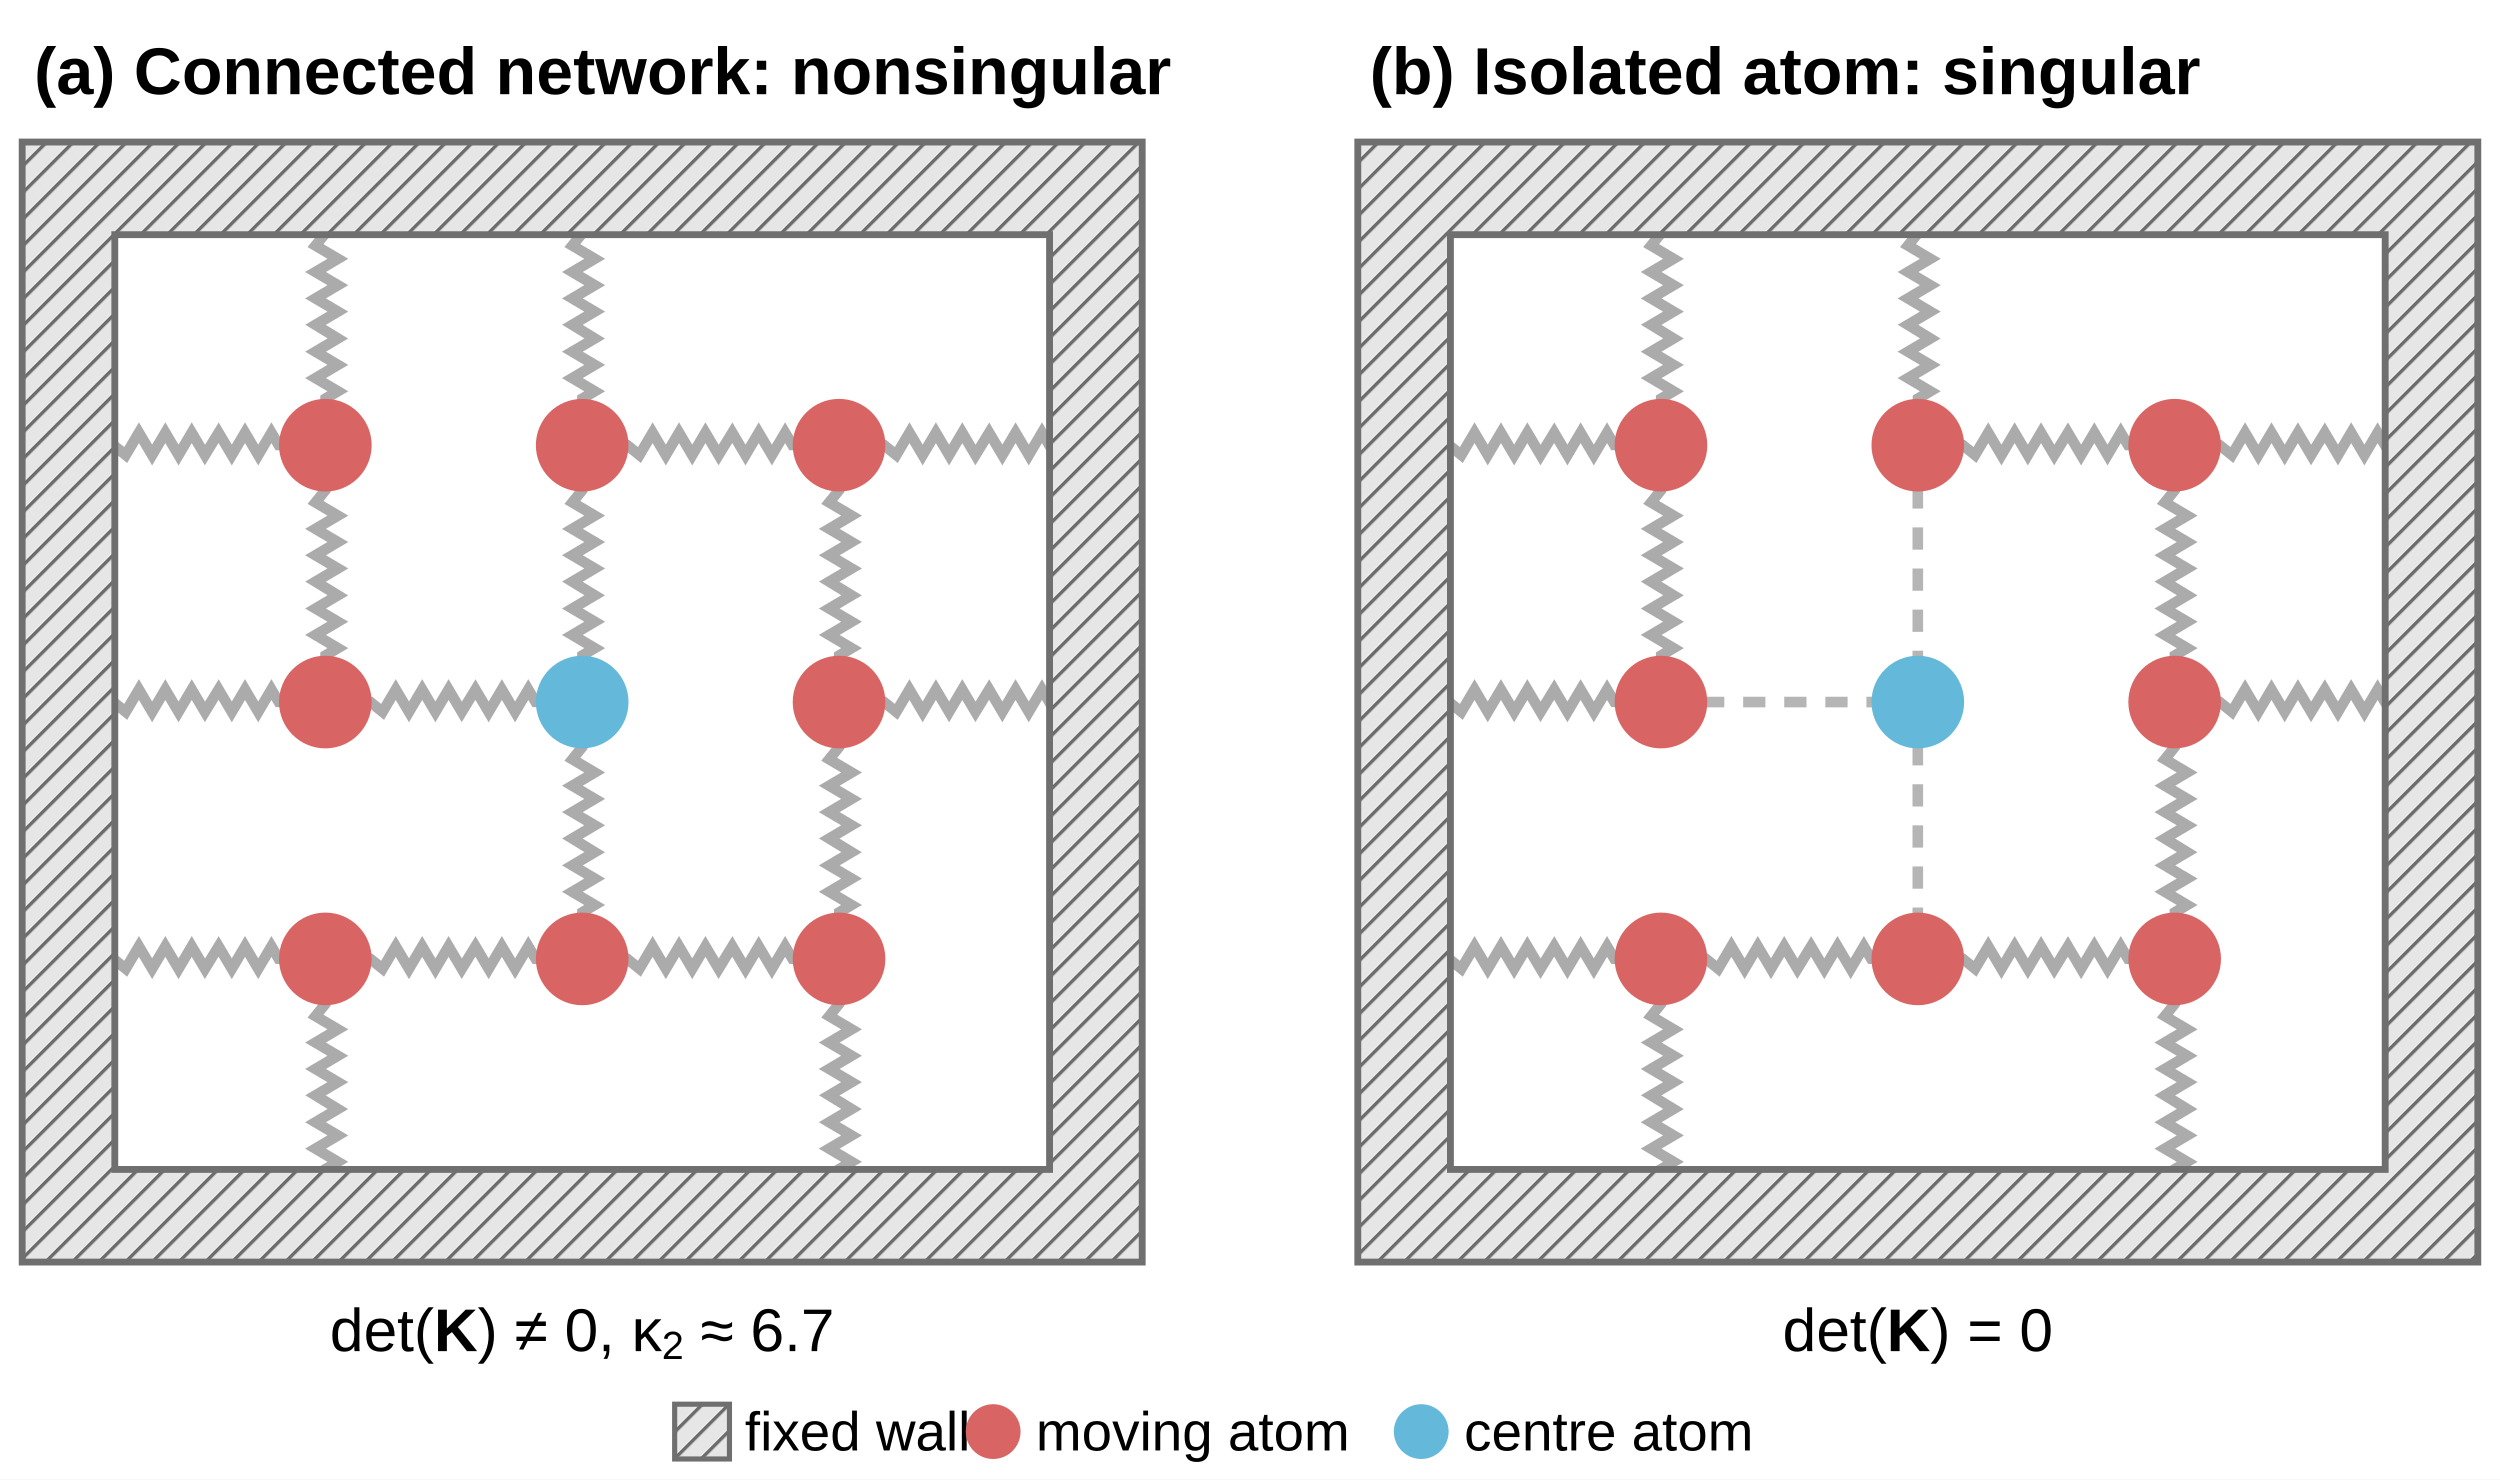
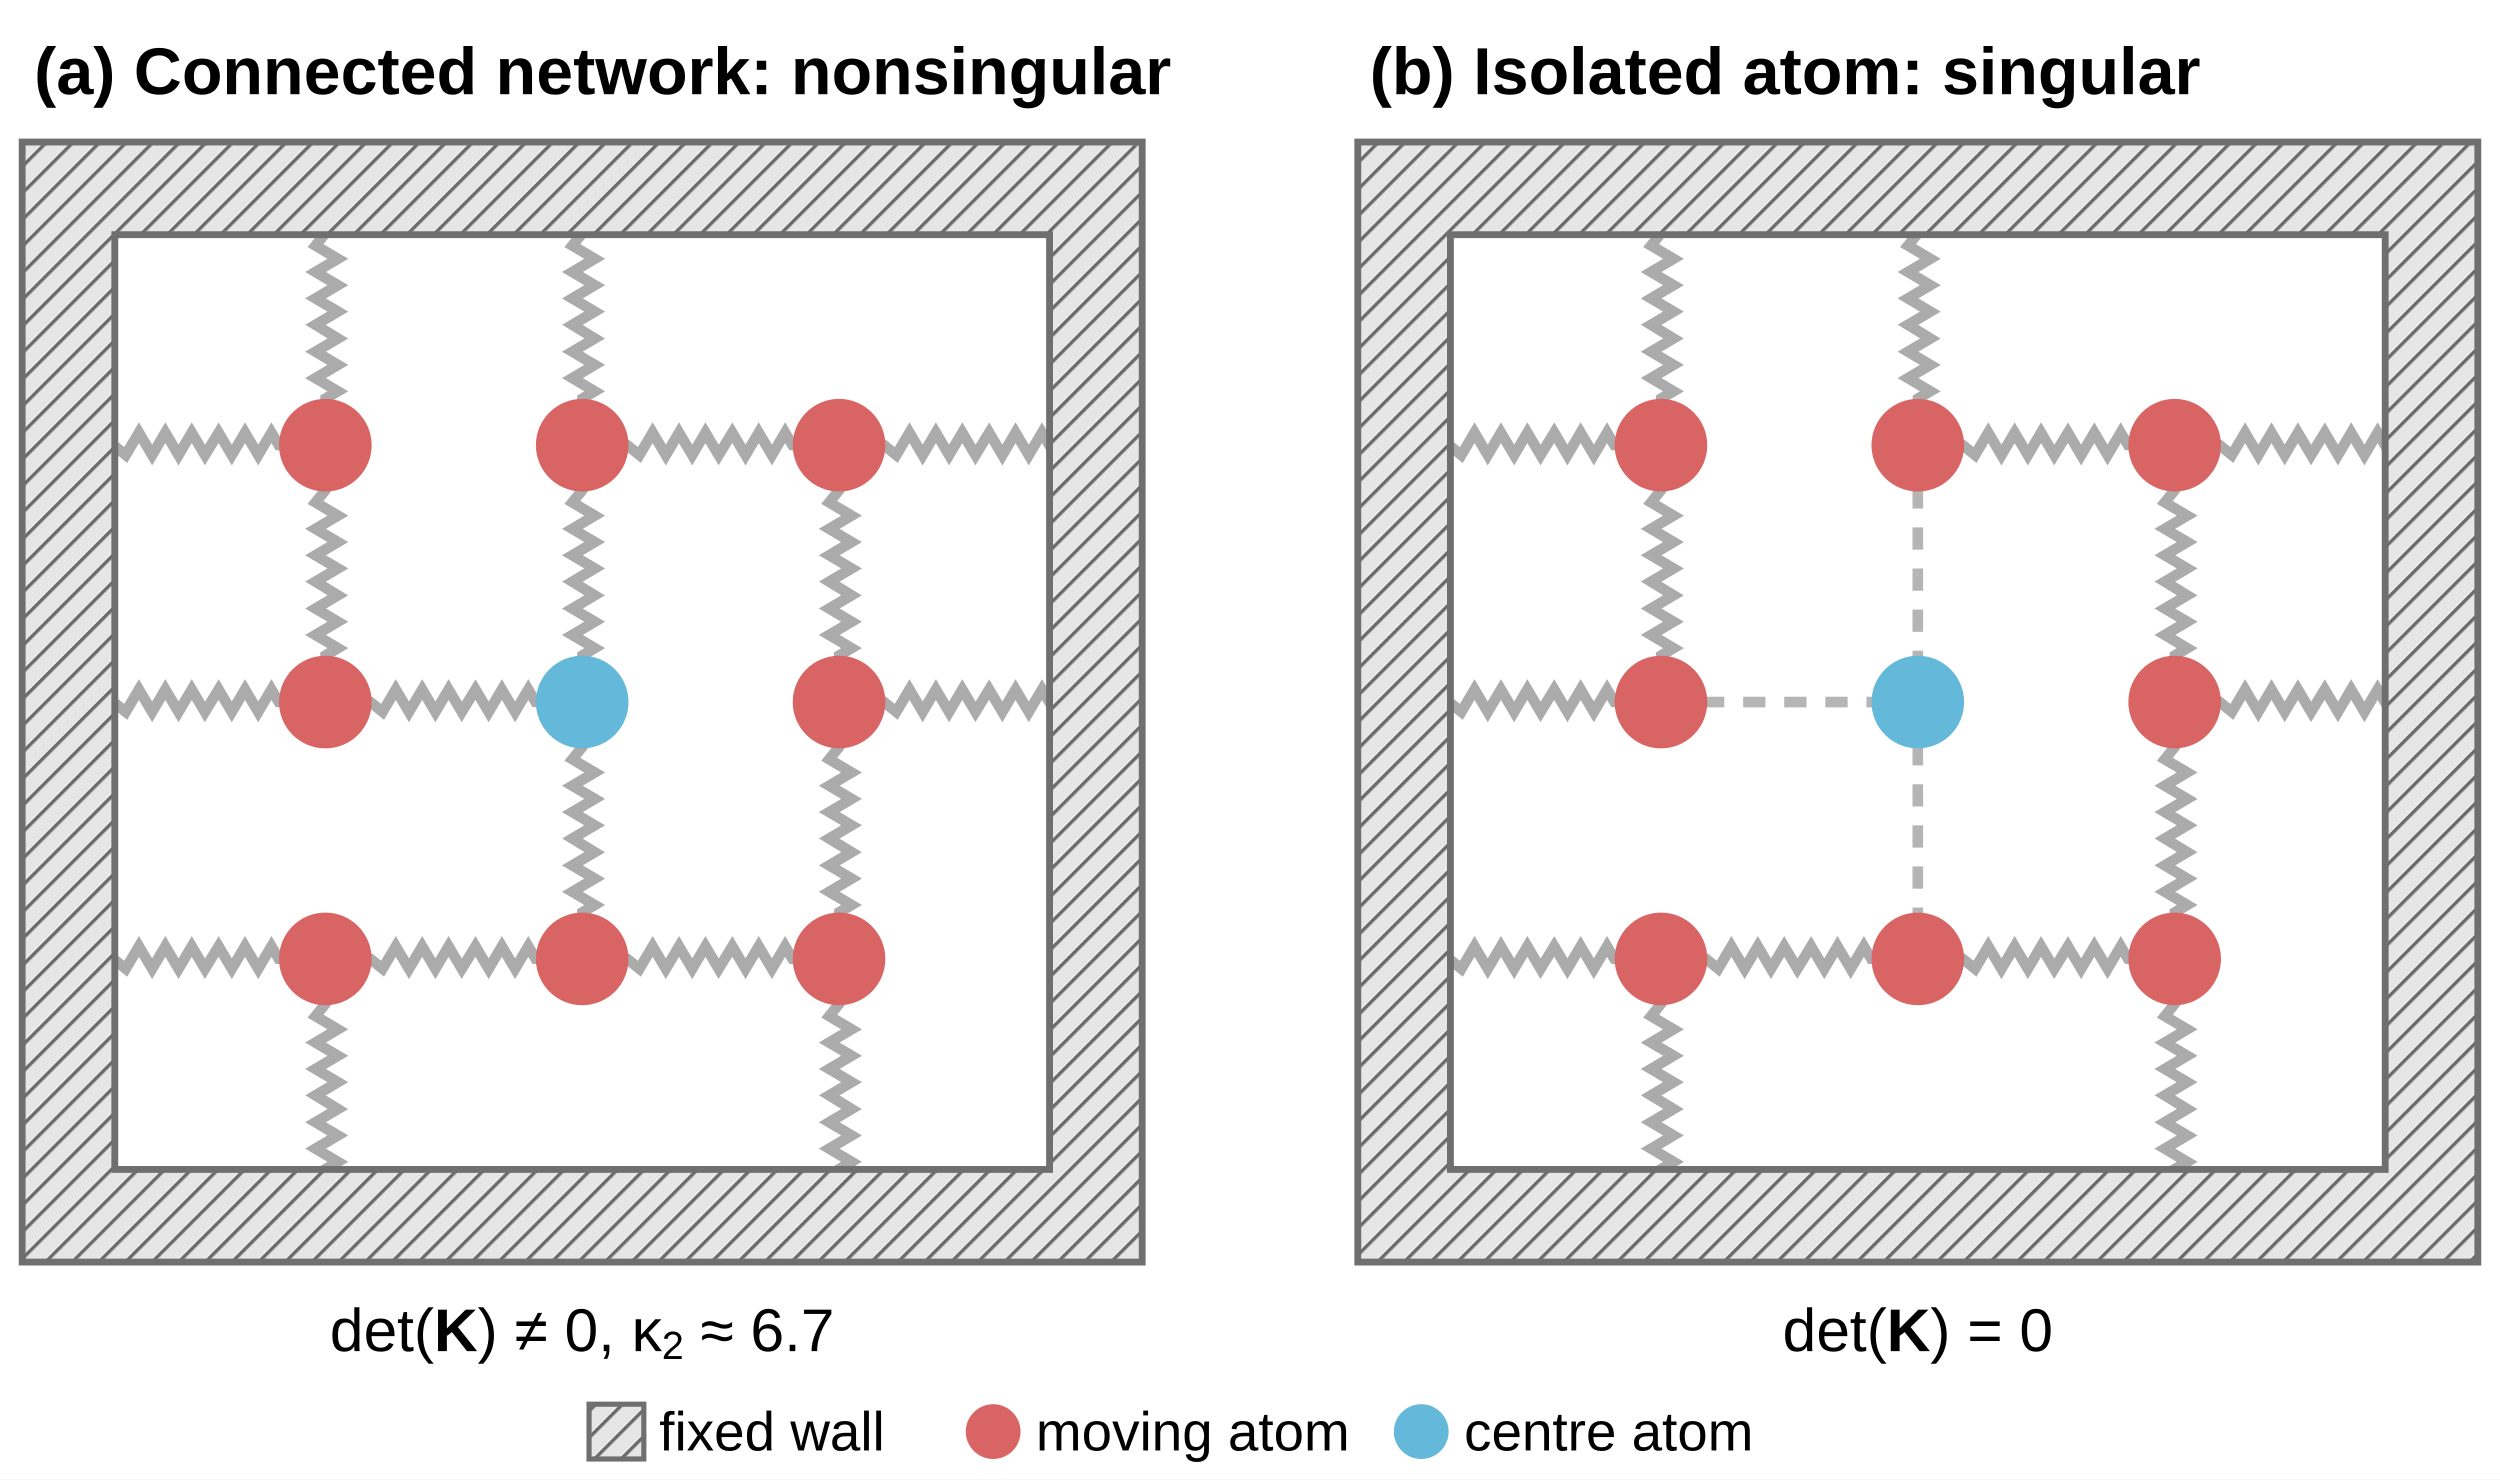
<svg xmlns="http://www.w3.org/2000/svg" width="146.0mm" height="86.405mm" viewBox="0 0 146.0 86.405" version="1.1">
  <defs>
    <pattern id="hatch" patternUnits="userSpaceOnUse" width="1.1" height="1.1" patternTransform="rotate(45)">
      <rect width="1.1" height="1.1" fill="#e6e6e6" />
      <line x1="0" y1="0" x2="0" y2="1.1" stroke="#6f6f6f" stroke-width="0.4" />
    </pattern>
  </defs>
  <rect width="146.0" height="86.405" fill="#ffffff" />
  <text style="font-size:3.88px;font-weight:bold;font-family:Arial,'Liberation Sans',sans-serif" x="2.000" y="5.5">(a) Connected network: nonsingular</text>
  <g transform="translate(19.000,11.000) rotate(90.0) translate(1.905,0) scale(0.5496)">
    <path style="fill:none;stroke:#ababab;stroke-width:1.128" d="m 0,0 1.316,-0.002 1.299,1.047 1.403,-2.373 1.403,2.373 1.403,-2.373 1.403,2.373 1.403,-2.373 1.403,2.373 1.452,-2.373 1.403,2.373 1.403,-2.373 1.403,2.373 1.403,-2.373 0.772,1.306 1.488,0.038" />
  </g>
  <g transform="translate(34.000,11.000) rotate(90.0) translate(1.905,0) scale(0.5496)">
    <path style="fill:none;stroke:#ababab;stroke-width:1.128" d="m 0,0 1.316,-0.002 1.299,1.047 1.403,-2.373 1.403,2.373 1.403,-2.373 1.403,2.373 1.403,-2.373 1.403,2.373 1.452,-2.373 1.403,2.373 1.403,-2.373 1.403,2.373 1.403,-2.373 0.772,1.306 1.488,0.038" />
  </g>
  <g transform="translate(4.000,26.000) rotate(0.0) translate(1.905,0) scale(0.5496)">
    <path style="fill:none;stroke:#ababab;stroke-width:1.128" d="m 0,0 1.316,-0.002 1.299,1.047 1.403,-2.373 1.403,2.373 1.403,-2.373 1.403,2.373 1.403,-2.373 1.403,2.373 1.452,-2.373 1.403,2.373 1.403,-2.373 1.403,2.373 1.403,-2.373 0.772,1.306 1.488,0.038" />
  </g>
  <g transform="translate(19.000,26.000) rotate(90.0) translate(1.905,0) scale(0.5496)">
    <path style="fill:none;stroke:#ababab;stroke-width:1.128" d="m 0,0 1.316,-0.002 1.299,1.047 1.403,-2.373 1.403,2.373 1.403,-2.373 1.403,2.373 1.403,-2.373 1.403,2.373 1.452,-2.373 1.403,2.373 1.403,-2.373 1.403,2.373 1.403,-2.373 0.772,1.306 1.488,0.038" />
  </g>
  <g transform="translate(34.000,26.000) rotate(90.0) translate(1.905,0) scale(0.5496)">
    <path style="fill:none;stroke:#ababab;stroke-width:1.128" d="m 0,0 1.316,-0.002 1.299,1.047 1.403,-2.373 1.403,2.373 1.403,-2.373 1.403,2.373 1.403,-2.373 1.403,2.373 1.452,-2.373 1.403,2.373 1.403,-2.373 1.403,2.373 1.403,-2.373 0.772,1.306 1.488,0.038" />
  </g>
  <g transform="translate(34.000,26.000) rotate(0.0) translate(1.905,0) scale(0.5496)">
    <path style="fill:none;stroke:#ababab;stroke-width:1.128" d="m 0,0 1.316,-0.002 1.299,1.047 1.403,-2.373 1.403,2.373 1.403,-2.373 1.403,2.373 1.403,-2.373 1.403,2.373 1.452,-2.373 1.403,2.373 1.403,-2.373 1.403,2.373 1.403,-2.373 0.772,1.306 1.488,0.038" />
  </g>
  <g transform="translate(49.000,26.000) rotate(90.0) translate(1.905,0) scale(0.5496)">
    <path style="fill:none;stroke:#ababab;stroke-width:1.128" d="m 0,0 1.316,-0.002 1.299,1.047 1.403,-2.373 1.403,2.373 1.403,-2.373 1.403,2.373 1.403,-2.373 1.403,2.373 1.452,-2.373 1.403,2.373 1.403,-2.373 1.403,2.373 1.403,-2.373 0.772,1.306 1.488,0.038" />
  </g>
  <g transform="translate(49.000,26.000) rotate(0.0) translate(1.905,0) scale(0.5496)">
    <path style="fill:none;stroke:#ababab;stroke-width:1.128" d="m 0,0 1.316,-0.002 1.299,1.047 1.403,-2.373 1.403,2.373 1.403,-2.373 1.403,2.373 1.403,-2.373 1.403,2.373 1.452,-2.373 1.403,2.373 1.403,-2.373 1.403,2.373 1.403,-2.373 0.772,1.306 1.488,0.038" />
  </g>
  <g transform="translate(4.000,41.000) rotate(0.0) translate(1.905,0) scale(0.5496)">
    <path style="fill:none;stroke:#ababab;stroke-width:1.128" d="m 0,0 1.316,-0.002 1.299,1.047 1.403,-2.373 1.403,2.373 1.403,-2.373 1.403,2.373 1.403,-2.373 1.403,2.373 1.452,-2.373 1.403,2.373 1.403,-2.373 1.403,2.373 1.403,-2.373 0.772,1.306 1.488,0.038" />
  </g>
  <g transform="translate(19.000,41.000) rotate(0.0) translate(1.905,0) scale(0.5496)">
    <path style="fill:none;stroke:#ababab;stroke-width:1.128" d="m 0,0 1.316,-0.002 1.299,1.047 1.403,-2.373 1.403,2.373 1.403,-2.373 1.403,2.373 1.403,-2.373 1.403,2.373 1.452,-2.373 1.403,2.373 1.403,-2.373 1.403,2.373 1.403,-2.373 0.772,1.306 1.488,0.038" />
  </g>
  <g transform="translate(34.000,41.000) rotate(90.0) translate(1.905,0) scale(0.5496)">
    <path style="fill:none;stroke:#ababab;stroke-width:1.128" d="m 0,0 1.316,-0.002 1.299,1.047 1.403,-2.373 1.403,2.373 1.403,-2.373 1.403,2.373 1.403,-2.373 1.403,2.373 1.452,-2.373 1.403,2.373 1.403,-2.373 1.403,2.373 1.403,-2.373 0.772,1.306 1.488,0.038" />
  </g>
  <g transform="translate(49.000,41.000) rotate(90.0) translate(1.905,0) scale(0.5496)">
    <path style="fill:none;stroke:#ababab;stroke-width:1.128" d="m 0,0 1.316,-0.002 1.299,1.047 1.403,-2.373 1.403,2.373 1.403,-2.373 1.403,2.373 1.403,-2.373 1.403,2.373 1.452,-2.373 1.403,2.373 1.403,-2.373 1.403,2.373 1.403,-2.373 0.772,1.306 1.488,0.038" />
  </g>
  <g transform="translate(49.000,41.000) rotate(0.0) translate(1.905,0) scale(0.5496)">
    <path style="fill:none;stroke:#ababab;stroke-width:1.128" d="m 0,0 1.316,-0.002 1.299,1.047 1.403,-2.373 1.403,2.373 1.403,-2.373 1.403,2.373 1.403,-2.373 1.403,2.373 1.452,-2.373 1.403,2.373 1.403,-2.373 1.403,2.373 1.403,-2.373 0.772,1.306 1.488,0.038" />
  </g>
  <g transform="translate(4.000,56.000) rotate(0.0) translate(1.905,0) scale(0.5496)">
    <path style="fill:none;stroke:#ababab;stroke-width:1.128" d="m 0,0 1.316,-0.002 1.299,1.047 1.403,-2.373 1.403,2.373 1.403,-2.373 1.403,2.373 1.403,-2.373 1.403,2.373 1.452,-2.373 1.403,2.373 1.403,-2.373 1.403,2.373 1.403,-2.373 0.772,1.306 1.488,0.038" />
  </g>
  <g transform="translate(19.000,56.000) rotate(90.0) translate(1.905,0) scale(0.5496)">
    <path style="fill:none;stroke:#ababab;stroke-width:1.128" d="m 0,0 1.316,-0.002 1.299,1.047 1.403,-2.373 1.403,2.373 1.403,-2.373 1.403,2.373 1.403,-2.373 1.403,2.373 1.452,-2.373 1.403,2.373 1.403,-2.373 1.403,2.373 1.403,-2.373 0.772,1.306 1.488,0.038" />
  </g>
  <g transform="translate(19.000,56.000) rotate(0.0) translate(1.905,0) scale(0.5496)">
    <path style="fill:none;stroke:#ababab;stroke-width:1.128" d="m 0,0 1.316,-0.002 1.299,1.047 1.403,-2.373 1.403,2.373 1.403,-2.373 1.403,2.373 1.403,-2.373 1.403,2.373 1.452,-2.373 1.403,2.373 1.403,-2.373 1.403,2.373 1.403,-2.373 0.772,1.306 1.488,0.038" />
  </g>
  <g transform="translate(34.000,56.000) rotate(0.0) translate(1.905,0) scale(0.5496)">
    <path style="fill:none;stroke:#ababab;stroke-width:1.128" d="m 0,0 1.316,-0.002 1.299,1.047 1.403,-2.373 1.403,2.373 1.403,-2.373 1.403,2.373 1.403,-2.373 1.403,2.373 1.452,-2.373 1.403,2.373 1.403,-2.373 1.403,2.373 1.403,-2.373 0.772,1.306 1.488,0.038" />
  </g>
  <g transform="translate(49.000,56.000) rotate(90.0) translate(1.905,0) scale(0.5496)">
    <path style="fill:none;stroke:#ababab;stroke-width:1.128" d="m 0,0 1.316,-0.002 1.299,1.047 1.403,-2.373 1.403,2.373 1.403,-2.373 1.403,2.373 1.403,-2.373 1.403,2.373 1.452,-2.373 1.403,2.373 1.403,-2.373 1.403,2.373 1.403,-2.373 0.772,1.306 1.488,0.038" />
  </g>
  <path style="fill:url(#hatch);fill-rule:evenodd;stroke:#6f6f6f;stroke-width:0.4" d="M 1.295,8.295 H 66.705 V 73.705 H 1.295 Z M 6.705,13.705 V 68.295 H 61.295 V 13.705 Z" />
  <circle style="fill:#d96464" cx="19.000" cy="26.000" r="2.705" />
  <circle style="fill:#d96464" cx="34.000" cy="26.000" r="2.705" />
  <circle style="fill:#d96464" cx="49.000" cy="26.000" r="2.705" />
  <circle style="fill:#d96464" cx="19.000" cy="41.000" r="2.705" />
  <circle style="fill:#64b8d9" cx="34.000" cy="41.000" r="2.705" />
  <circle style="fill:#d96464" cx="49.000" cy="41.000" r="2.705" />
  <circle style="fill:#d96464" cx="19.000" cy="56.000" r="2.705" />
  <circle style="fill:#d96464" cx="34.000" cy="56.000" r="2.705" />
  <circle style="fill:#d96464" cx="49.000" cy="56.000" r="2.705" />
  <text style="font-size:3.528px;font-family:Arial,'Liberation Sans',sans-serif;text-anchor:middle" x="34.000" y="78.905">det(<tspan style="font-weight:bold">K</tspan>) ≠ 0,  κ<tspan style="font-size:65%;baseline-shift:sub">2</tspan> ≈ 6.7</text>
  <text style="font-size:3.88px;font-weight:bold;font-family:Arial,'Liberation Sans',sans-serif" x="80.000" y="5.5">(b) Isolated atom: singular</text>
  <g transform="translate(97.000,11.000) rotate(90.0) translate(1.905,0) scale(0.5496)">
    <path style="fill:none;stroke:#ababab;stroke-width:1.128" d="m 0,0 1.316,-0.002 1.299,1.047 1.403,-2.373 1.403,2.373 1.403,-2.373 1.403,2.373 1.403,-2.373 1.403,2.373 1.452,-2.373 1.403,2.373 1.403,-2.373 1.403,2.373 1.403,-2.373 0.772,1.306 1.488,0.038" />
  </g>
  <g transform="translate(112.000,11.000) rotate(90.0) translate(1.905,0) scale(0.5496)">
    <path style="fill:none;stroke:#ababab;stroke-width:1.128" d="m 0,0 1.316,-0.002 1.299,1.047 1.403,-2.373 1.403,2.373 1.403,-2.373 1.403,2.373 1.403,-2.373 1.403,2.373 1.452,-2.373 1.403,2.373 1.403,-2.373 1.403,2.373 1.403,-2.373 0.772,1.306 1.488,0.038" />
  </g>
  <g transform="translate(82.000,26.000) rotate(0.0) translate(1.905,0) scale(0.5496)">
    <path style="fill:none;stroke:#ababab;stroke-width:1.128" d="m 0,0 1.316,-0.002 1.299,1.047 1.403,-2.373 1.403,2.373 1.403,-2.373 1.403,2.373 1.403,-2.373 1.403,2.373 1.452,-2.373 1.403,2.373 1.403,-2.373 1.403,2.373 1.403,-2.373 0.772,1.306 1.488,0.038" />
  </g>
  <g transform="translate(97.000,26.000) rotate(90.0) translate(1.905,0) scale(0.5496)">
    <path style="fill:none;stroke:#ababab;stroke-width:1.128" d="m 0,0 1.316,-0.002 1.299,1.047 1.403,-2.373 1.403,2.373 1.403,-2.373 1.403,2.373 1.403,-2.373 1.403,2.373 1.452,-2.373 1.403,2.373 1.403,-2.373 1.403,2.373 1.403,-2.373 0.772,1.306 1.488,0.038" />
  </g>
  <path style="fill:none;stroke:#b5b5b5;stroke-width:0.62;stroke-dasharray:1.3,1.1" d="M 112.000,26.000 L 112.000,41.000" />
  <g transform="translate(112.000,26.000) rotate(0.0) translate(1.905,0) scale(0.5496)">
    <path style="fill:none;stroke:#ababab;stroke-width:1.128" d="m 0,0 1.316,-0.002 1.299,1.047 1.403,-2.373 1.403,2.373 1.403,-2.373 1.403,2.373 1.403,-2.373 1.403,2.373 1.452,-2.373 1.403,2.373 1.403,-2.373 1.403,2.373 1.403,-2.373 0.772,1.306 1.488,0.038" />
  </g>
  <g transform="translate(127.000,26.000) rotate(90.0) translate(1.905,0) scale(0.5496)">
    <path style="fill:none;stroke:#ababab;stroke-width:1.128" d="m 0,0 1.316,-0.002 1.299,1.047 1.403,-2.373 1.403,2.373 1.403,-2.373 1.403,2.373 1.403,-2.373 1.403,2.373 1.452,-2.373 1.403,2.373 1.403,-2.373 1.403,2.373 1.403,-2.373 0.772,1.306 1.488,0.038" />
  </g>
  <g transform="translate(127.000,26.000) rotate(0.0) translate(1.905,0) scale(0.5496)">
    <path style="fill:none;stroke:#ababab;stroke-width:1.128" d="m 0,0 1.316,-0.002 1.299,1.047 1.403,-2.373 1.403,2.373 1.403,-2.373 1.403,2.373 1.403,-2.373 1.403,2.373 1.452,-2.373 1.403,2.373 1.403,-2.373 1.403,2.373 1.403,-2.373 0.772,1.306 1.488,0.038" />
  </g>
  <g transform="translate(82.000,41.000) rotate(0.0) translate(1.905,0) scale(0.5496)">
    <path style="fill:none;stroke:#ababab;stroke-width:1.128" d="m 0,0 1.316,-0.002 1.299,1.047 1.403,-2.373 1.403,2.373 1.403,-2.373 1.403,2.373 1.403,-2.373 1.403,2.373 1.452,-2.373 1.403,2.373 1.403,-2.373 1.403,2.373 1.403,-2.373 0.772,1.306 1.488,0.038" />
  </g>
  <path style="fill:none;stroke:#b5b5b5;stroke-width:0.62;stroke-dasharray:1.3,1.1" d="M 97.000,41.000 L 112.000,41.000" />
  <path style="fill:none;stroke:#b5b5b5;stroke-width:0.62;stroke-dasharray:1.3,1.1" d="M 112.000,41.000 L 112.000,56.000" />
  <g transform="translate(127.000,41.000) rotate(90.0) translate(1.905,0) scale(0.5496)">
    <path style="fill:none;stroke:#ababab;stroke-width:1.128" d="m 0,0 1.316,-0.002 1.299,1.047 1.403,-2.373 1.403,2.373 1.403,-2.373 1.403,2.373 1.403,-2.373 1.403,2.373 1.452,-2.373 1.403,2.373 1.403,-2.373 1.403,2.373 1.403,-2.373 0.772,1.306 1.488,0.038" />
  </g>
  <g transform="translate(127.000,41.000) rotate(0.0) translate(1.905,0) scale(0.5496)">
    <path style="fill:none;stroke:#ababab;stroke-width:1.128" d="m 0,0 1.316,-0.002 1.299,1.047 1.403,-2.373 1.403,2.373 1.403,-2.373 1.403,2.373 1.403,-2.373 1.403,2.373 1.452,-2.373 1.403,2.373 1.403,-2.373 1.403,2.373 1.403,-2.373 0.772,1.306 1.488,0.038" />
  </g>
  <g transform="translate(82.000,56.000) rotate(0.0) translate(1.905,0) scale(0.5496)">
    <path style="fill:none;stroke:#ababab;stroke-width:1.128" d="m 0,0 1.316,-0.002 1.299,1.047 1.403,-2.373 1.403,2.373 1.403,-2.373 1.403,2.373 1.403,-2.373 1.403,2.373 1.452,-2.373 1.403,2.373 1.403,-2.373 1.403,2.373 1.403,-2.373 0.772,1.306 1.488,0.038" />
  </g>
  <g transform="translate(97.000,56.000) rotate(90.0) translate(1.905,0) scale(0.5496)">
    <path style="fill:none;stroke:#ababab;stroke-width:1.128" d="m 0,0 1.316,-0.002 1.299,1.047 1.403,-2.373 1.403,2.373 1.403,-2.373 1.403,2.373 1.403,-2.373 1.403,2.373 1.452,-2.373 1.403,2.373 1.403,-2.373 1.403,2.373 1.403,-2.373 0.772,1.306 1.488,0.038" />
  </g>
  <g transform="translate(97.000,56.000) rotate(0.0) translate(1.905,0) scale(0.5496)">
    <path style="fill:none;stroke:#ababab;stroke-width:1.128" d="m 0,0 1.316,-0.002 1.299,1.047 1.403,-2.373 1.403,2.373 1.403,-2.373 1.403,2.373 1.403,-2.373 1.403,2.373 1.452,-2.373 1.403,2.373 1.403,-2.373 1.403,2.373 1.403,-2.373 0.772,1.306 1.488,0.038" />
  </g>
  <g transform="translate(112.000,56.000) rotate(0.0) translate(1.905,0) scale(0.5496)">
    <path style="fill:none;stroke:#ababab;stroke-width:1.128" d="m 0,0 1.316,-0.002 1.299,1.047 1.403,-2.373 1.403,2.373 1.403,-2.373 1.403,2.373 1.403,-2.373 1.403,2.373 1.452,-2.373 1.403,2.373 1.403,-2.373 1.403,2.373 1.403,-2.373 0.772,1.306 1.488,0.038" />
  </g>
  <g transform="translate(127.000,56.000) rotate(90.0) translate(1.905,0) scale(0.5496)">
    <path style="fill:none;stroke:#ababab;stroke-width:1.128" d="m 0,0 1.316,-0.002 1.299,1.047 1.403,-2.373 1.403,2.373 1.403,-2.373 1.403,2.373 1.403,-2.373 1.403,2.373 1.452,-2.373 1.403,2.373 1.403,-2.373 1.403,2.373 1.403,-2.373 0.772,1.306 1.488,0.038" />
  </g>
  <path style="fill:url(#hatch);fill-rule:evenodd;stroke:#6f6f6f;stroke-width:0.4" d="M 79.295,8.295 H 144.705 V 73.705 H 79.295 Z M 84.705,13.705 V 68.295 H 139.295 V 13.705 Z" />
  <circle style="fill:#d96464" cx="97.000" cy="26.000" r="2.705" />
  <circle style="fill:#d96464" cx="112.000" cy="26.000" r="2.705" />
  <circle style="fill:#d96464" cx="127.000" cy="26.000" r="2.705" />
  <circle style="fill:#d96464" cx="97.000" cy="41.000" r="2.705" />
  <circle style="fill:#64b8d9" cx="112.000" cy="41.000" r="2.705" />
  <circle style="fill:#d96464" cx="127.000" cy="41.000" r="2.705" />
  <circle style="fill:#d96464" cx="97.000" cy="56.000" r="2.705" />
  <circle style="fill:#d96464" cx="112.000" cy="56.000" r="2.705" />
  <circle style="fill:#d96464" cx="127.000" cy="56.000" r="2.705" />
  <text style="font-size:3.528px;font-family:Arial,'Liberation Sans',sans-serif;text-anchor:middle" x="112.000" y="78.905">det(<tspan style="font-weight:bold">K</tspan>) = 0</text>
  <g style="font-size:3.2px;font-family:Arial,'Liberation Sans',sans-serif">
-     <rect style="fill:url(#hatch);stroke:#6f6f6f;stroke-width:0.3" x="39.400" y="82.005" width="3.2" height="3.2" />
-     <text x="43.500" y="84.705">fixed wall</text>
+     <rect style="fill:url(#hatch);stroke:#6f6f6f;stroke-width:0.3" x="34.400" y="82.005" width="3.2" height="3.2" />
+     <text x="38.500" y="84.705">fixed wall</text>
    <circle style="fill:#d96464" cx="58.000" cy="83.605" r="1.6" />
    <text x="60.500" y="84.705">moving atom</text>
    <circle style="fill:#64b8d9" cx="83.000" cy="83.605" r="1.6" />
    <text x="85.500" y="84.705">centre atom</text>
  </g>
</svg>
